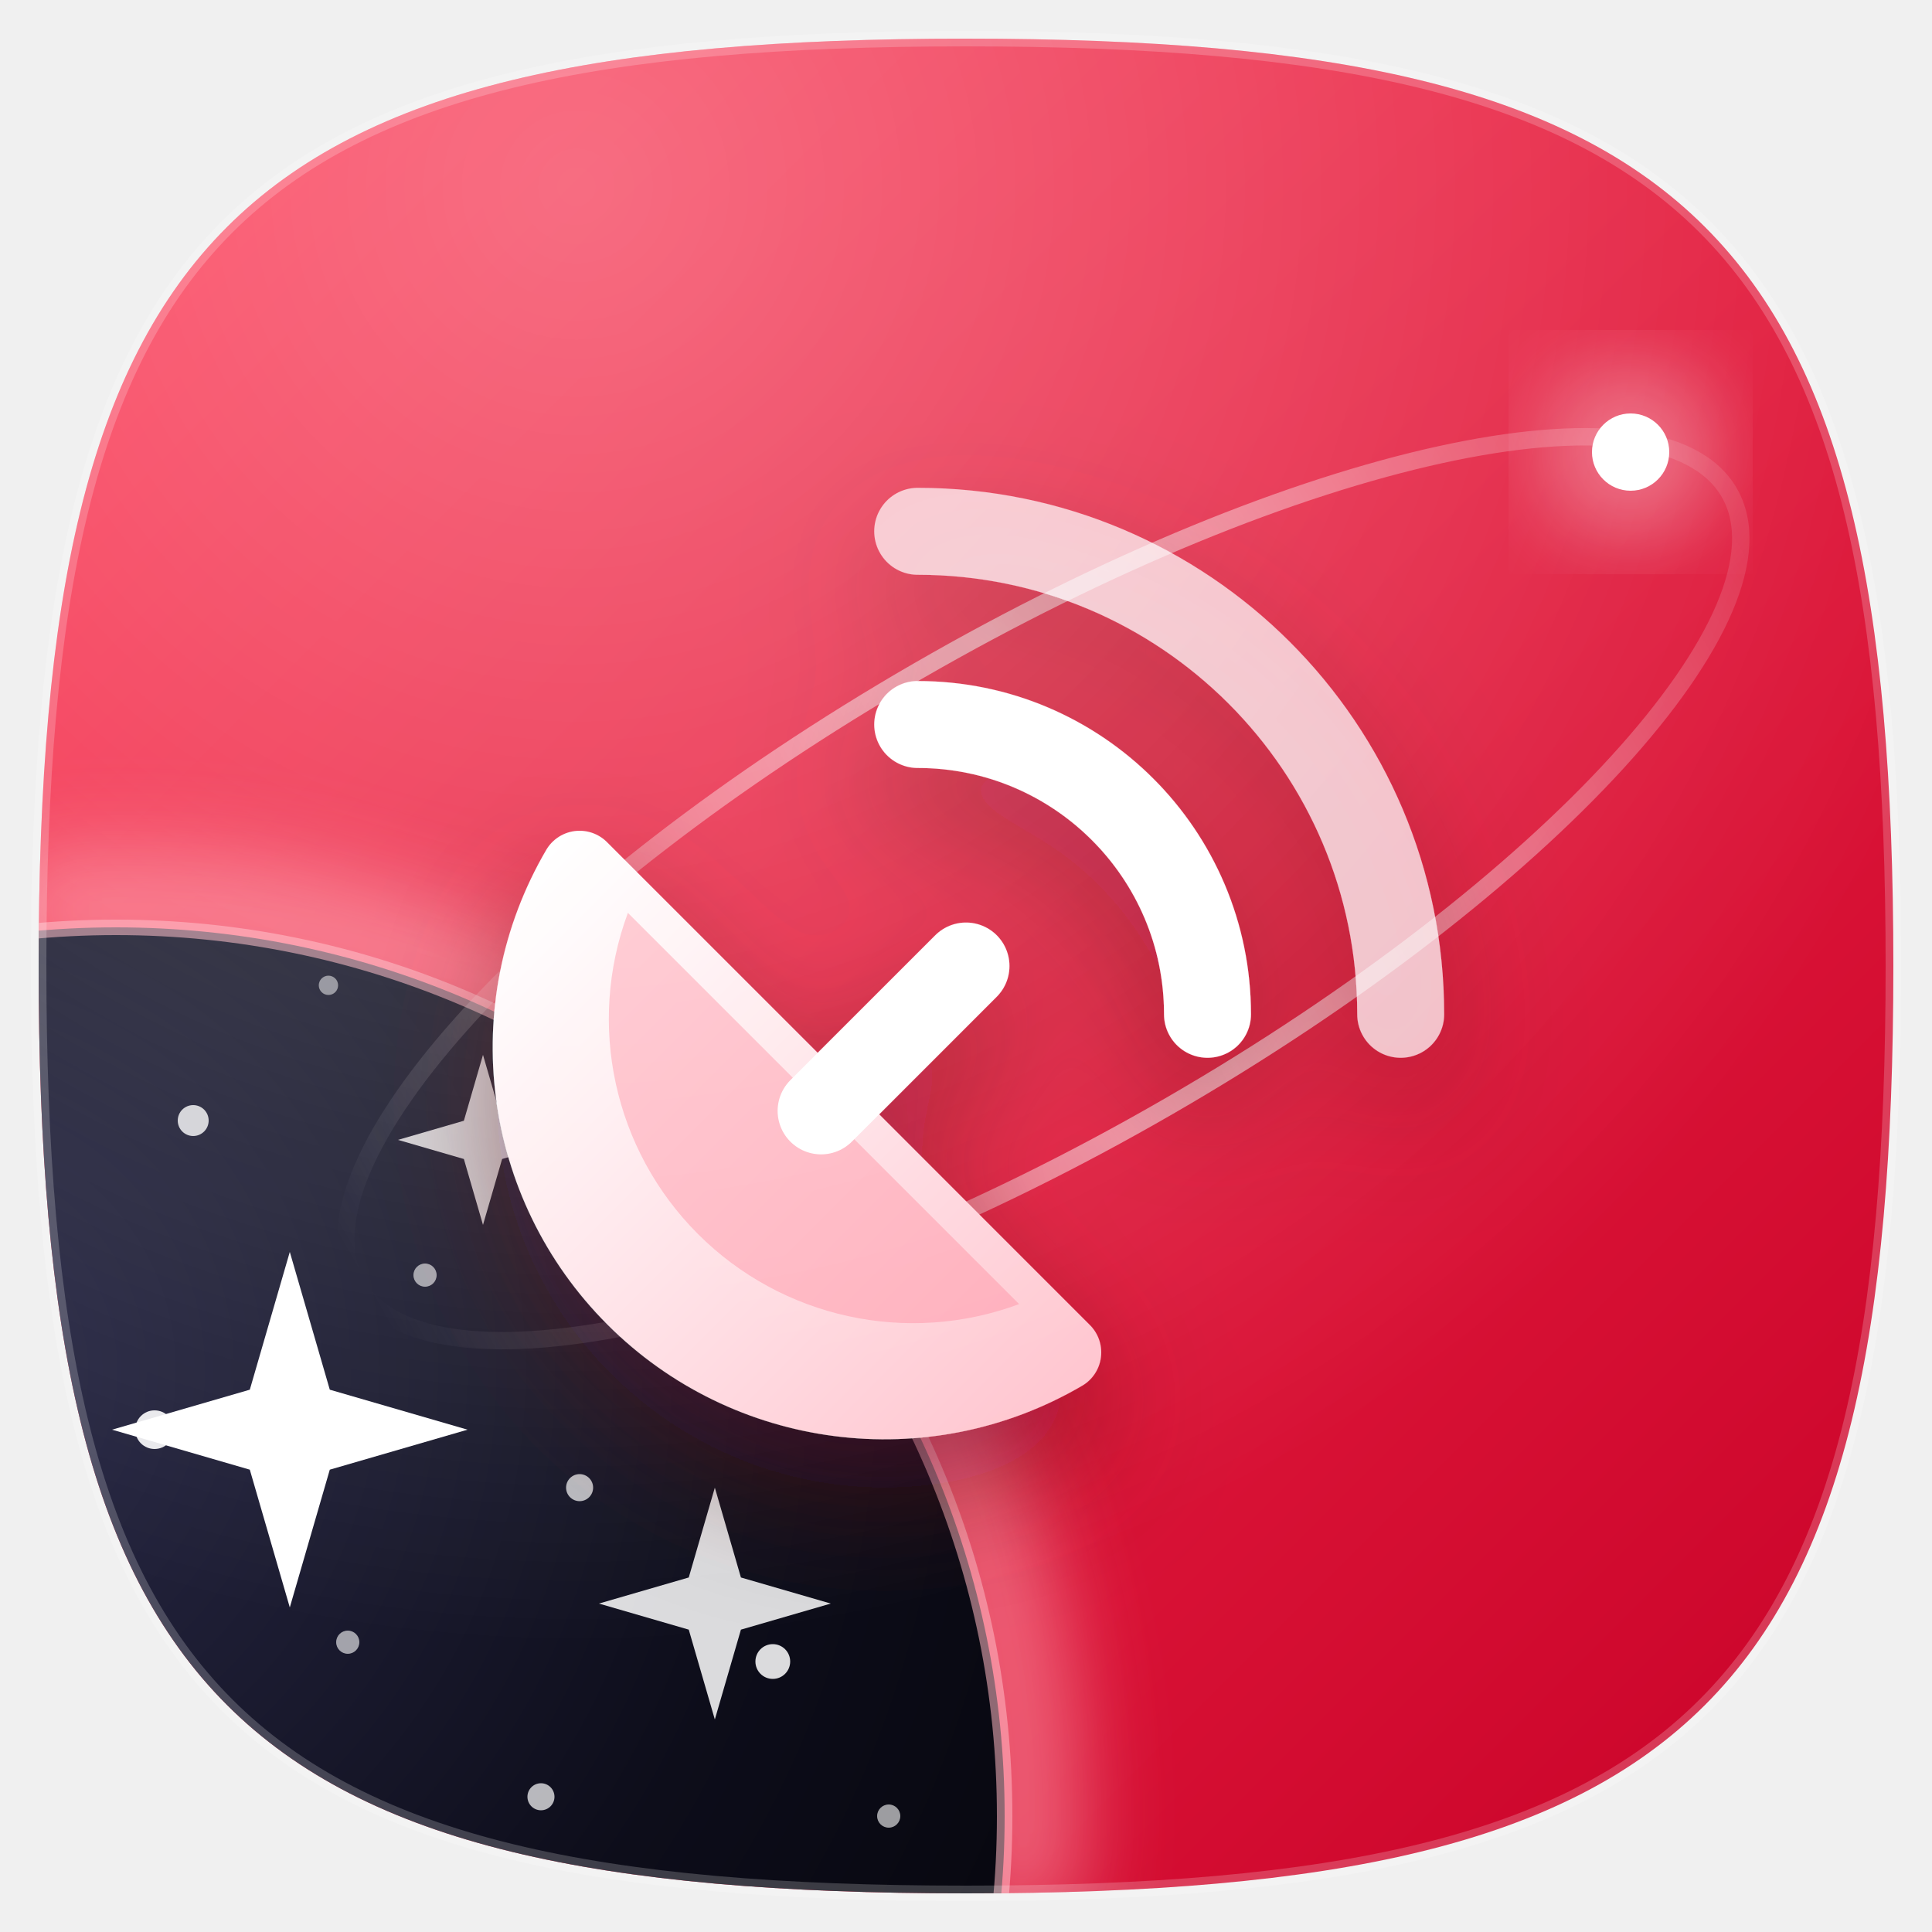
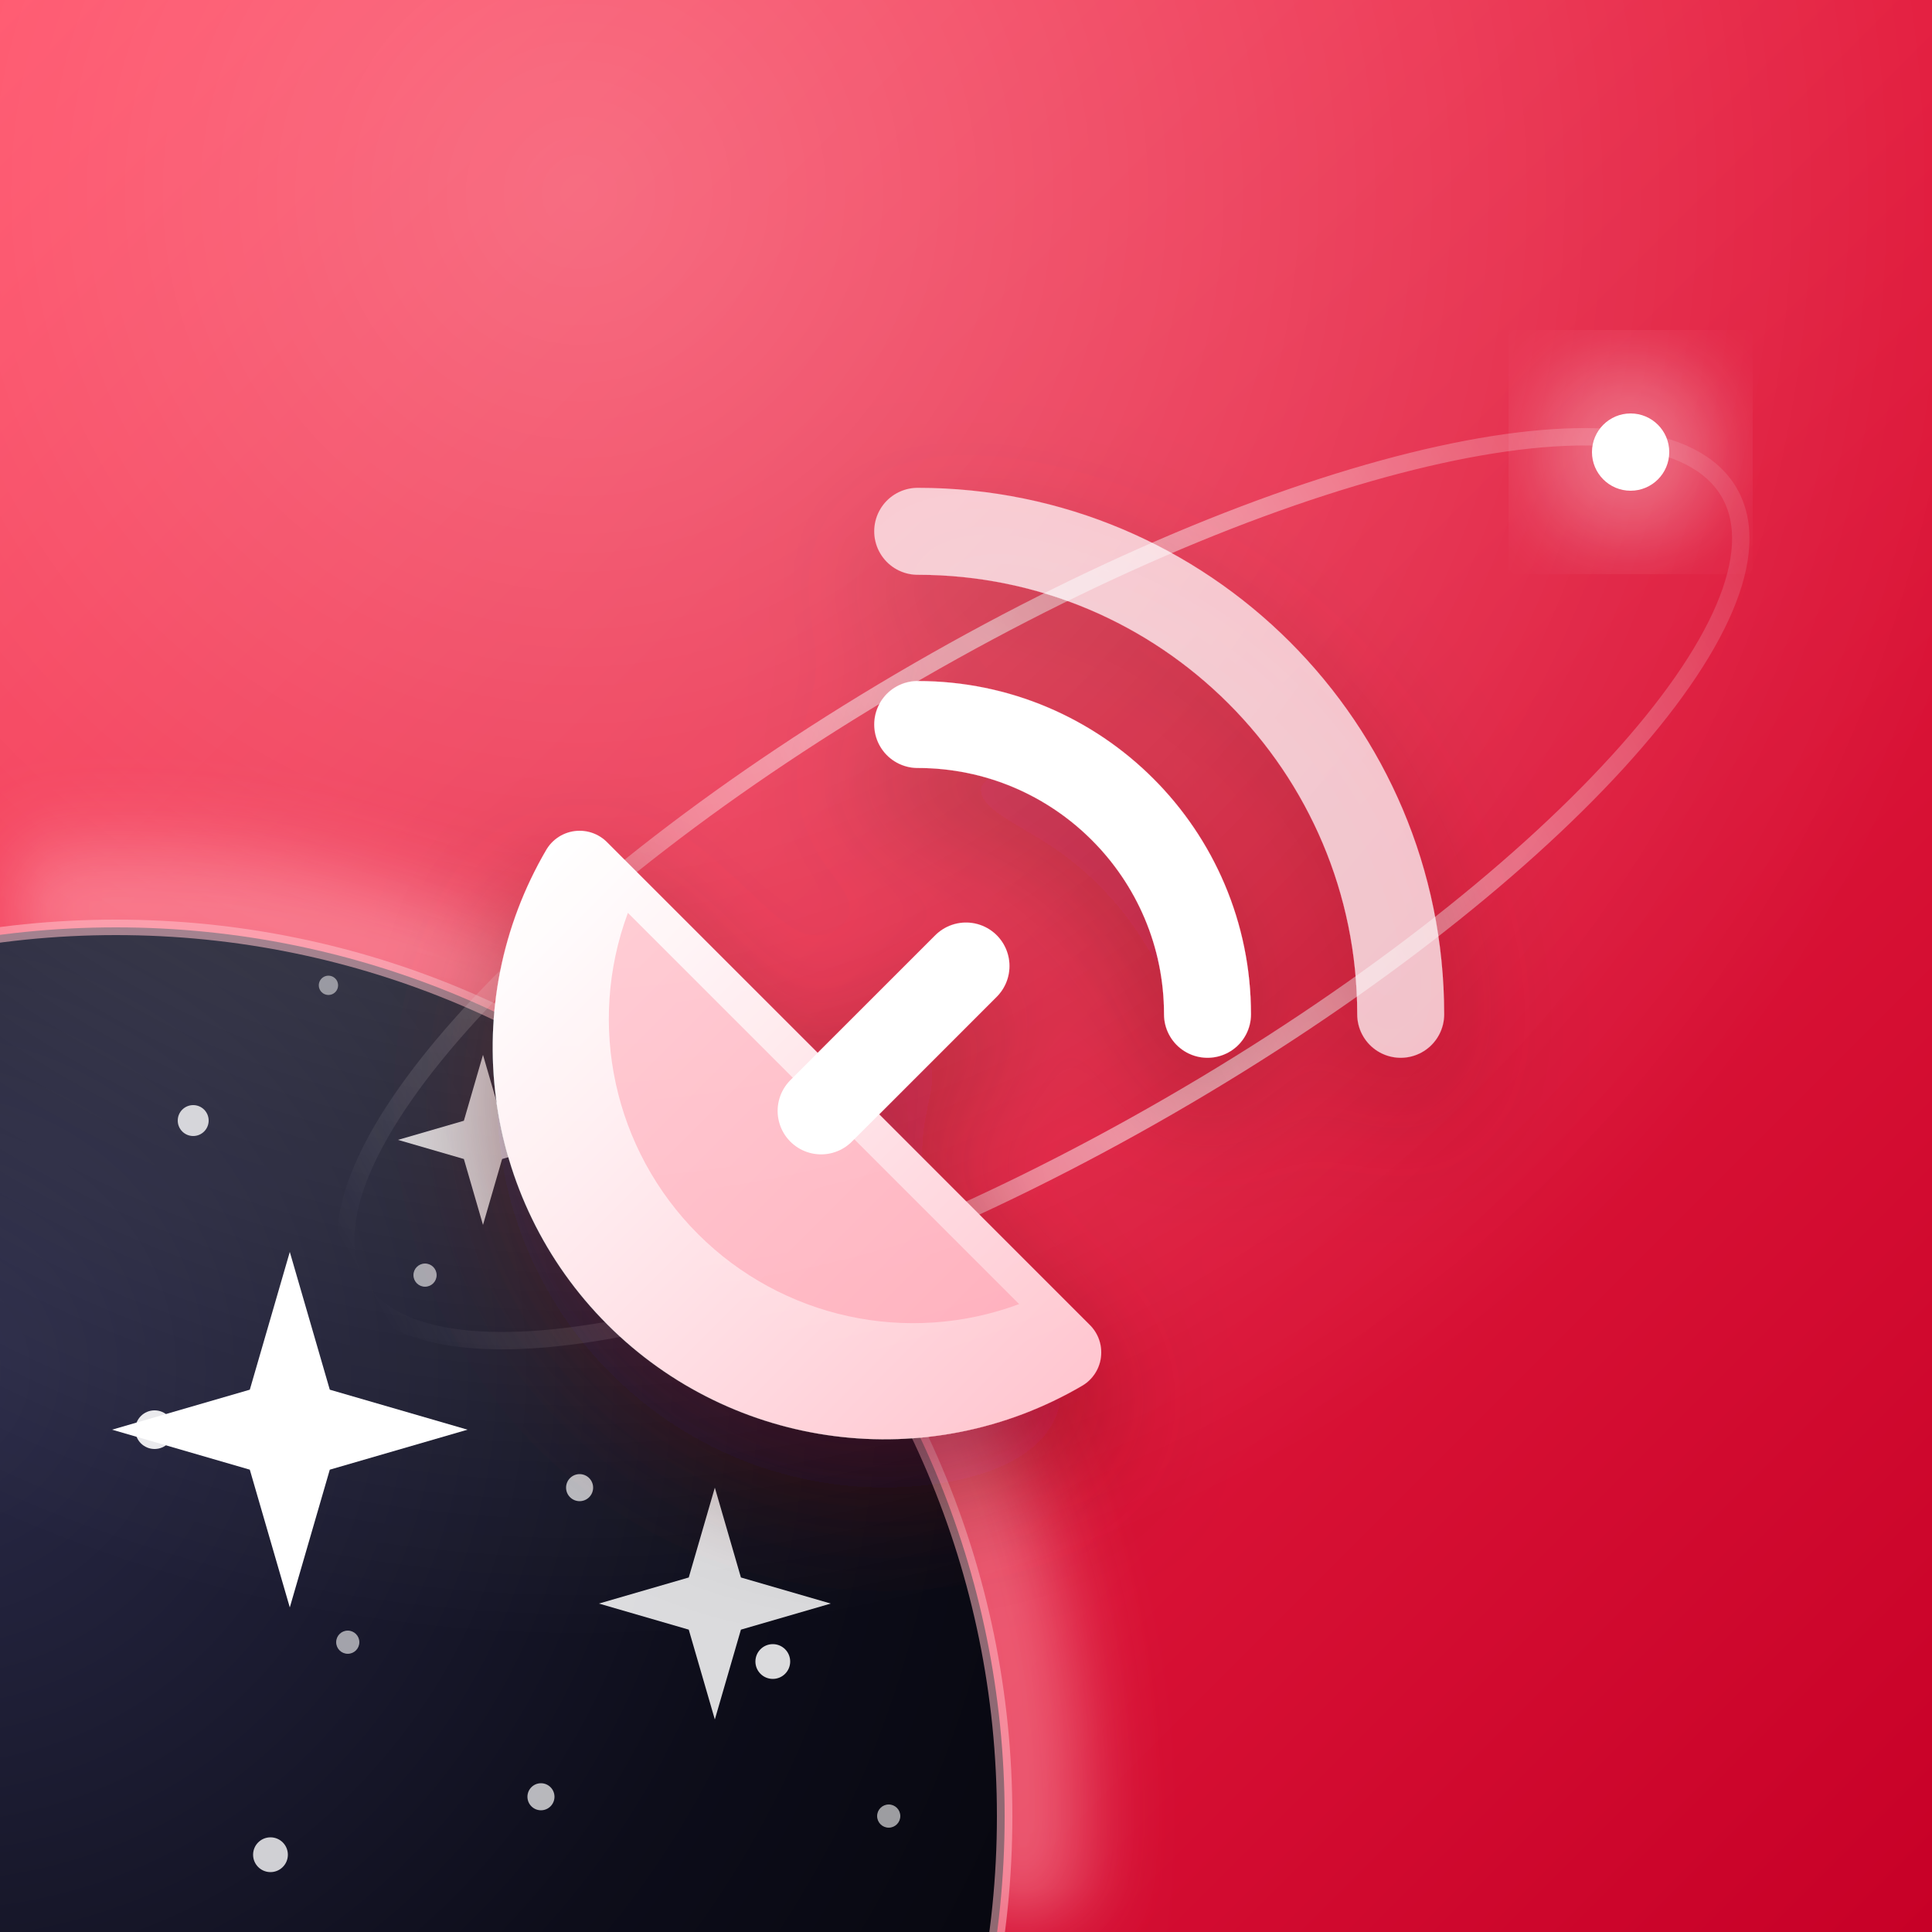
<svg xmlns="http://www.w3.org/2000/svg" viewBox="0 0 100 100">
  <defs>
    <clipPath id="o-c">
-       <path d="M50,2 C12,2 2,12 2,50 C2,88 12,98 50,98 C88,98 98,88 98,50 C98,12 88,2 50,2 Z" />
+       <rect x="-25" y="-25" width="150" height="150" />
    </clipPath>
-     <linearGradient id="o-bg" x1="0" y1="0" x2="1" y2="1">
+     <linearGradient id="o-bg" x1="0" y1="0" x2="100" y2="100" gradientUnits="userSpaceOnUse">
      <stop offset="0" stop-color="#FF3A55" />
      <stop offset="1" stop-color="#C70027" />
    </linearGradient>
    <radialGradient id="o-pl" cx=".4" cy=".25" r=".85">
      <stop offset="0" stop-color="#2a2a48" />
      <stop offset=".55" stop-color="#0d0d1a" />
      <stop offset="1" stop-color="#030307" />
    </radialGradient>
    <linearGradient id="o-d" x1="0" y1="0" x2="1" y2="1">
      <stop offset="0" stop-color="#fff" />
      <stop offset="1" stop-color="#FFC4CE" />
    </linearGradient>
    <linearGradient id="o-rg" x1="0" y1="0" x2="1" y2="0">
      <stop offset="0" stop-color="#fff" stop-opacity="0" />
      <stop offset=".55" stop-color="#fff" stop-opacity=".6" />
      <stop offset="1" stop-color="#fff" stop-opacity=".1" />
    </linearGradient>
-     <radialGradient id="o-gl" cx=".3" cy=".1" r=".75">
+     <radialGradient id="o-gl" cx="30" cy="10" r="75" gradientUnits="userSpaceOnUse">
      <stop offset="0" stop-color="#fff" stop-opacity=".3" />
      <stop offset="1" stop-color="#fff" stop-opacity="0" />
    </radialGradient>
    <filter id="o-s" x="-30%" y="-30%" width="160%" height="170%">
      <feDropShadow dx="0" dy="1.1" stdDeviation="1.3" flood-color="#55000e" flood-opacity=".5" />
    </filter>
    <filter id="o-b" x="-20%" y="-20%" width="140%" height="140%">
      <feGaussianBlur stdDeviation="2.4" />
    </filter>
    <path id="o-sp" d="M0-4 .9-.9 4 0 .9.9 0 4-.9.9-4 0-.9-.9Z" />
  </defs>
  <g clip-path="url(#o-c)">
-     <rect width="100" height="100" fill="url(#o-bg)" />
+     <rect x="-25" y="-25" width="150" height="150" fill="url(#o-bg)" />
    <circle cx="6" cy="94" r="47" fill="none" stroke="#FF9AA8" stroke-width="5" opacity=".7" filter="url(#o-b)" />
    <circle cx="6" cy="94" r="46" fill="url(#o-pl)" />
    <g fill="#fff">
      <circle cx="10" cy="58" r=".8" opacity=".8" />
      <circle cx="22" cy="66" r=".6" opacity=".6" />
      <circle cx="8" cy="74" r="1" opacity=".9" />
      <circle cx="30" cy="77" r=".7" opacity=".7" />
      <circle cx="18" cy="85" r=".6" opacity=".6" />
      <circle cx="40" cy="86" r=".9" opacity=".85" />
      <circle cx="28" cy="93" r=".7" opacity=".7" />
      <circle cx="14" cy="96" r=".9" opacity=".8" />
      <circle cx="46" cy="94" r=".6" opacity=".6" />
      <circle cx="35" cy="70" r=".5" opacity=".5" />
      <circle cx="17" cy="51" r=".5" opacity=".5" />
      <use href="#o-sp" transform="translate(15 74) scale(2.3)" />
      <use href="#o-sp" transform="translate(37 83) scale(1.5)" opacity=".85" />
      <use href="#o-sp" transform="translate(25 59) scale(1.1)" opacity=".8" />
    </g>
    <circle cx="6" cy="94" r="46" fill="none" stroke="#FFB8C2" stroke-opacity=".55" stroke-width=".8" />
    <ellipse cx="54" cy="46" rx="41" ry="13" transform="rotate(-30 54 46)" fill="none" stroke="url(#o-rg)" stroke-width=".9" />
    <circle cx="84.4" cy="23.4" r="4.5" fill="#fff" opacity=".35" filter="url(#o-b)" />
    <circle cx="84.4" cy="23.4" r="2" fill="#fff" />
    <g transform="translate(20 20) scale(2.5)" filter="url(#o-s)" stroke-linecap="round" stroke-linejoin="round">
      <path d="M4 10a7.31 7.31 0 0 0 10 10Z" fill="url(#o-d)" stroke="url(#o-d)" stroke-width="1.6" />
      <path d="M5 10.9a6.3 6.3 0 0 0 8.1 8.1Z" fill="#FF8FA2" opacity=".5" />
      <path d="m9 15 3-3" fill="none" stroke="#fff" stroke-width="1.8" />
      <path d="M17 13a6 6 0 0 0-6-6" fill="none" stroke="#fff" stroke-width="1.8" />
      <path d="M21 13A10 10 0 0 0 11 3" fill="none" stroke="#fff" stroke-opacity=".7" stroke-width="1.8" />
    </g>
-     <rect width="100" height="100" fill="url(#o-gl)" />
+     <rect x="-25" y="-25" width="150" height="150" fill="url(#o-gl)" />
  </g>
-   <path d="M50,2 C12,2 2,12 2,50 C2,88 12,98 50,98 C88,98 98,88 98,50 C98,12 88,2 50,2 Z" fill="none" stroke="#fff" stroke-opacity=".2" stroke-width=".8" />
</svg>
